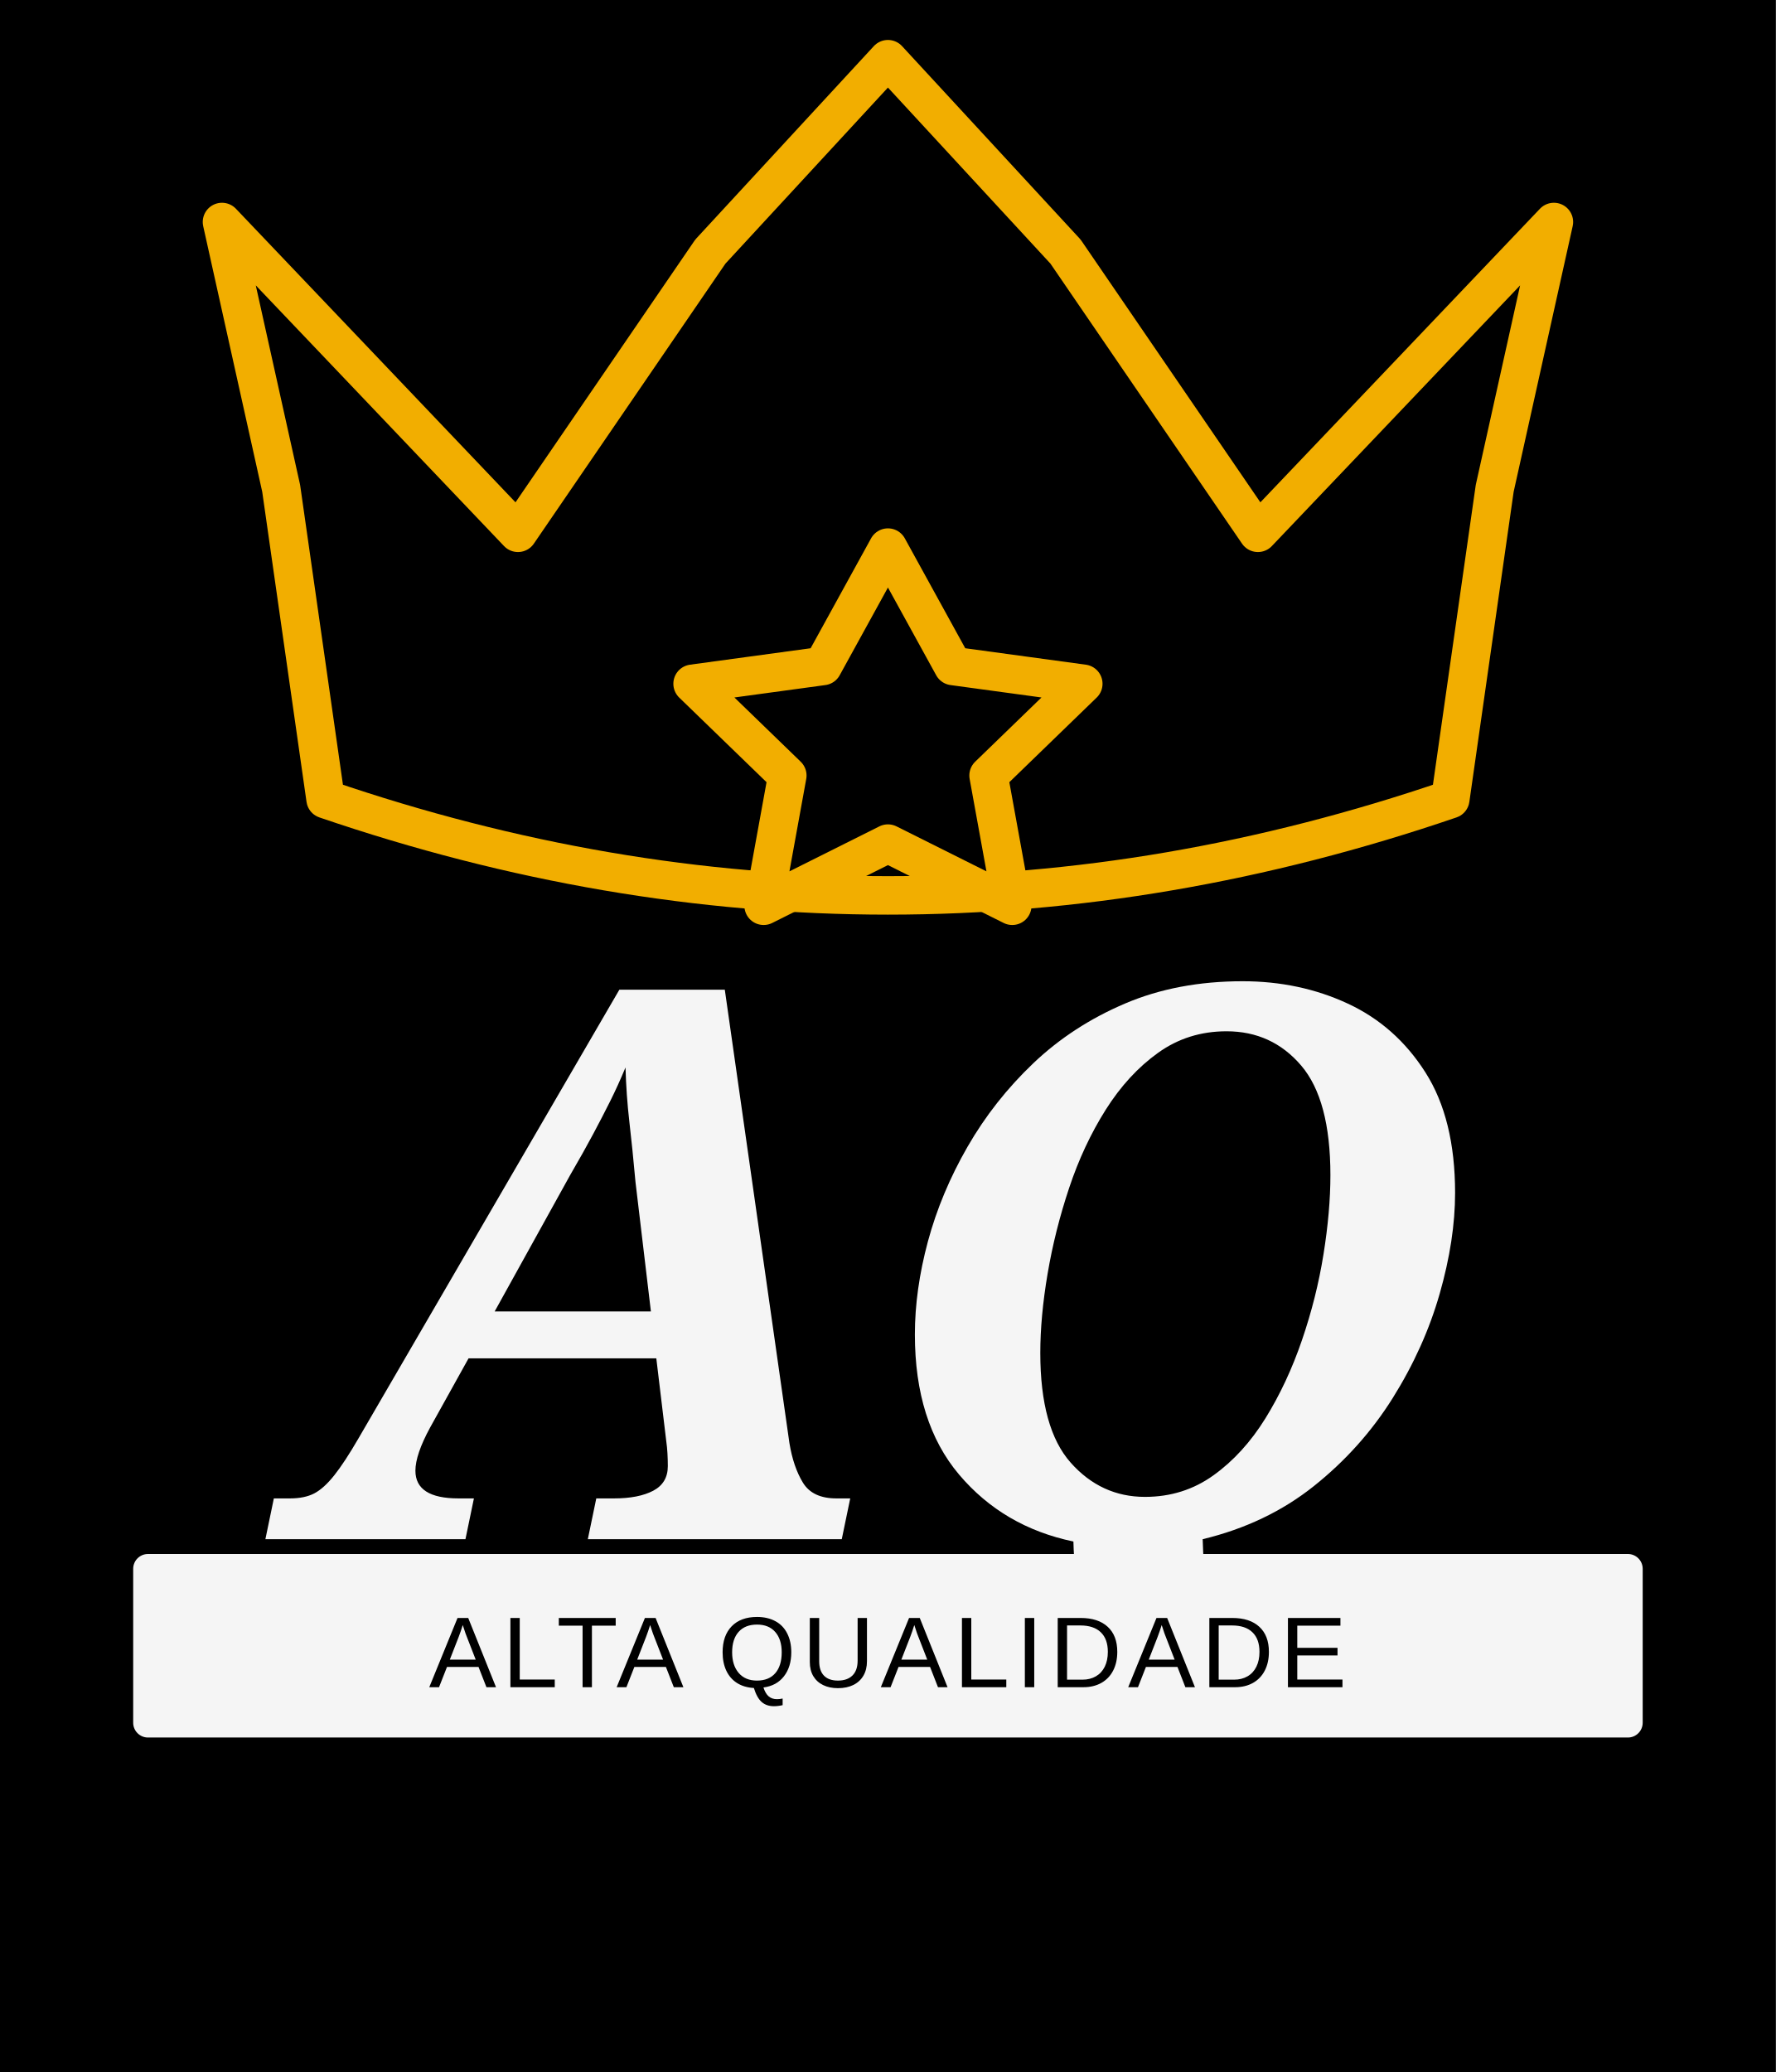
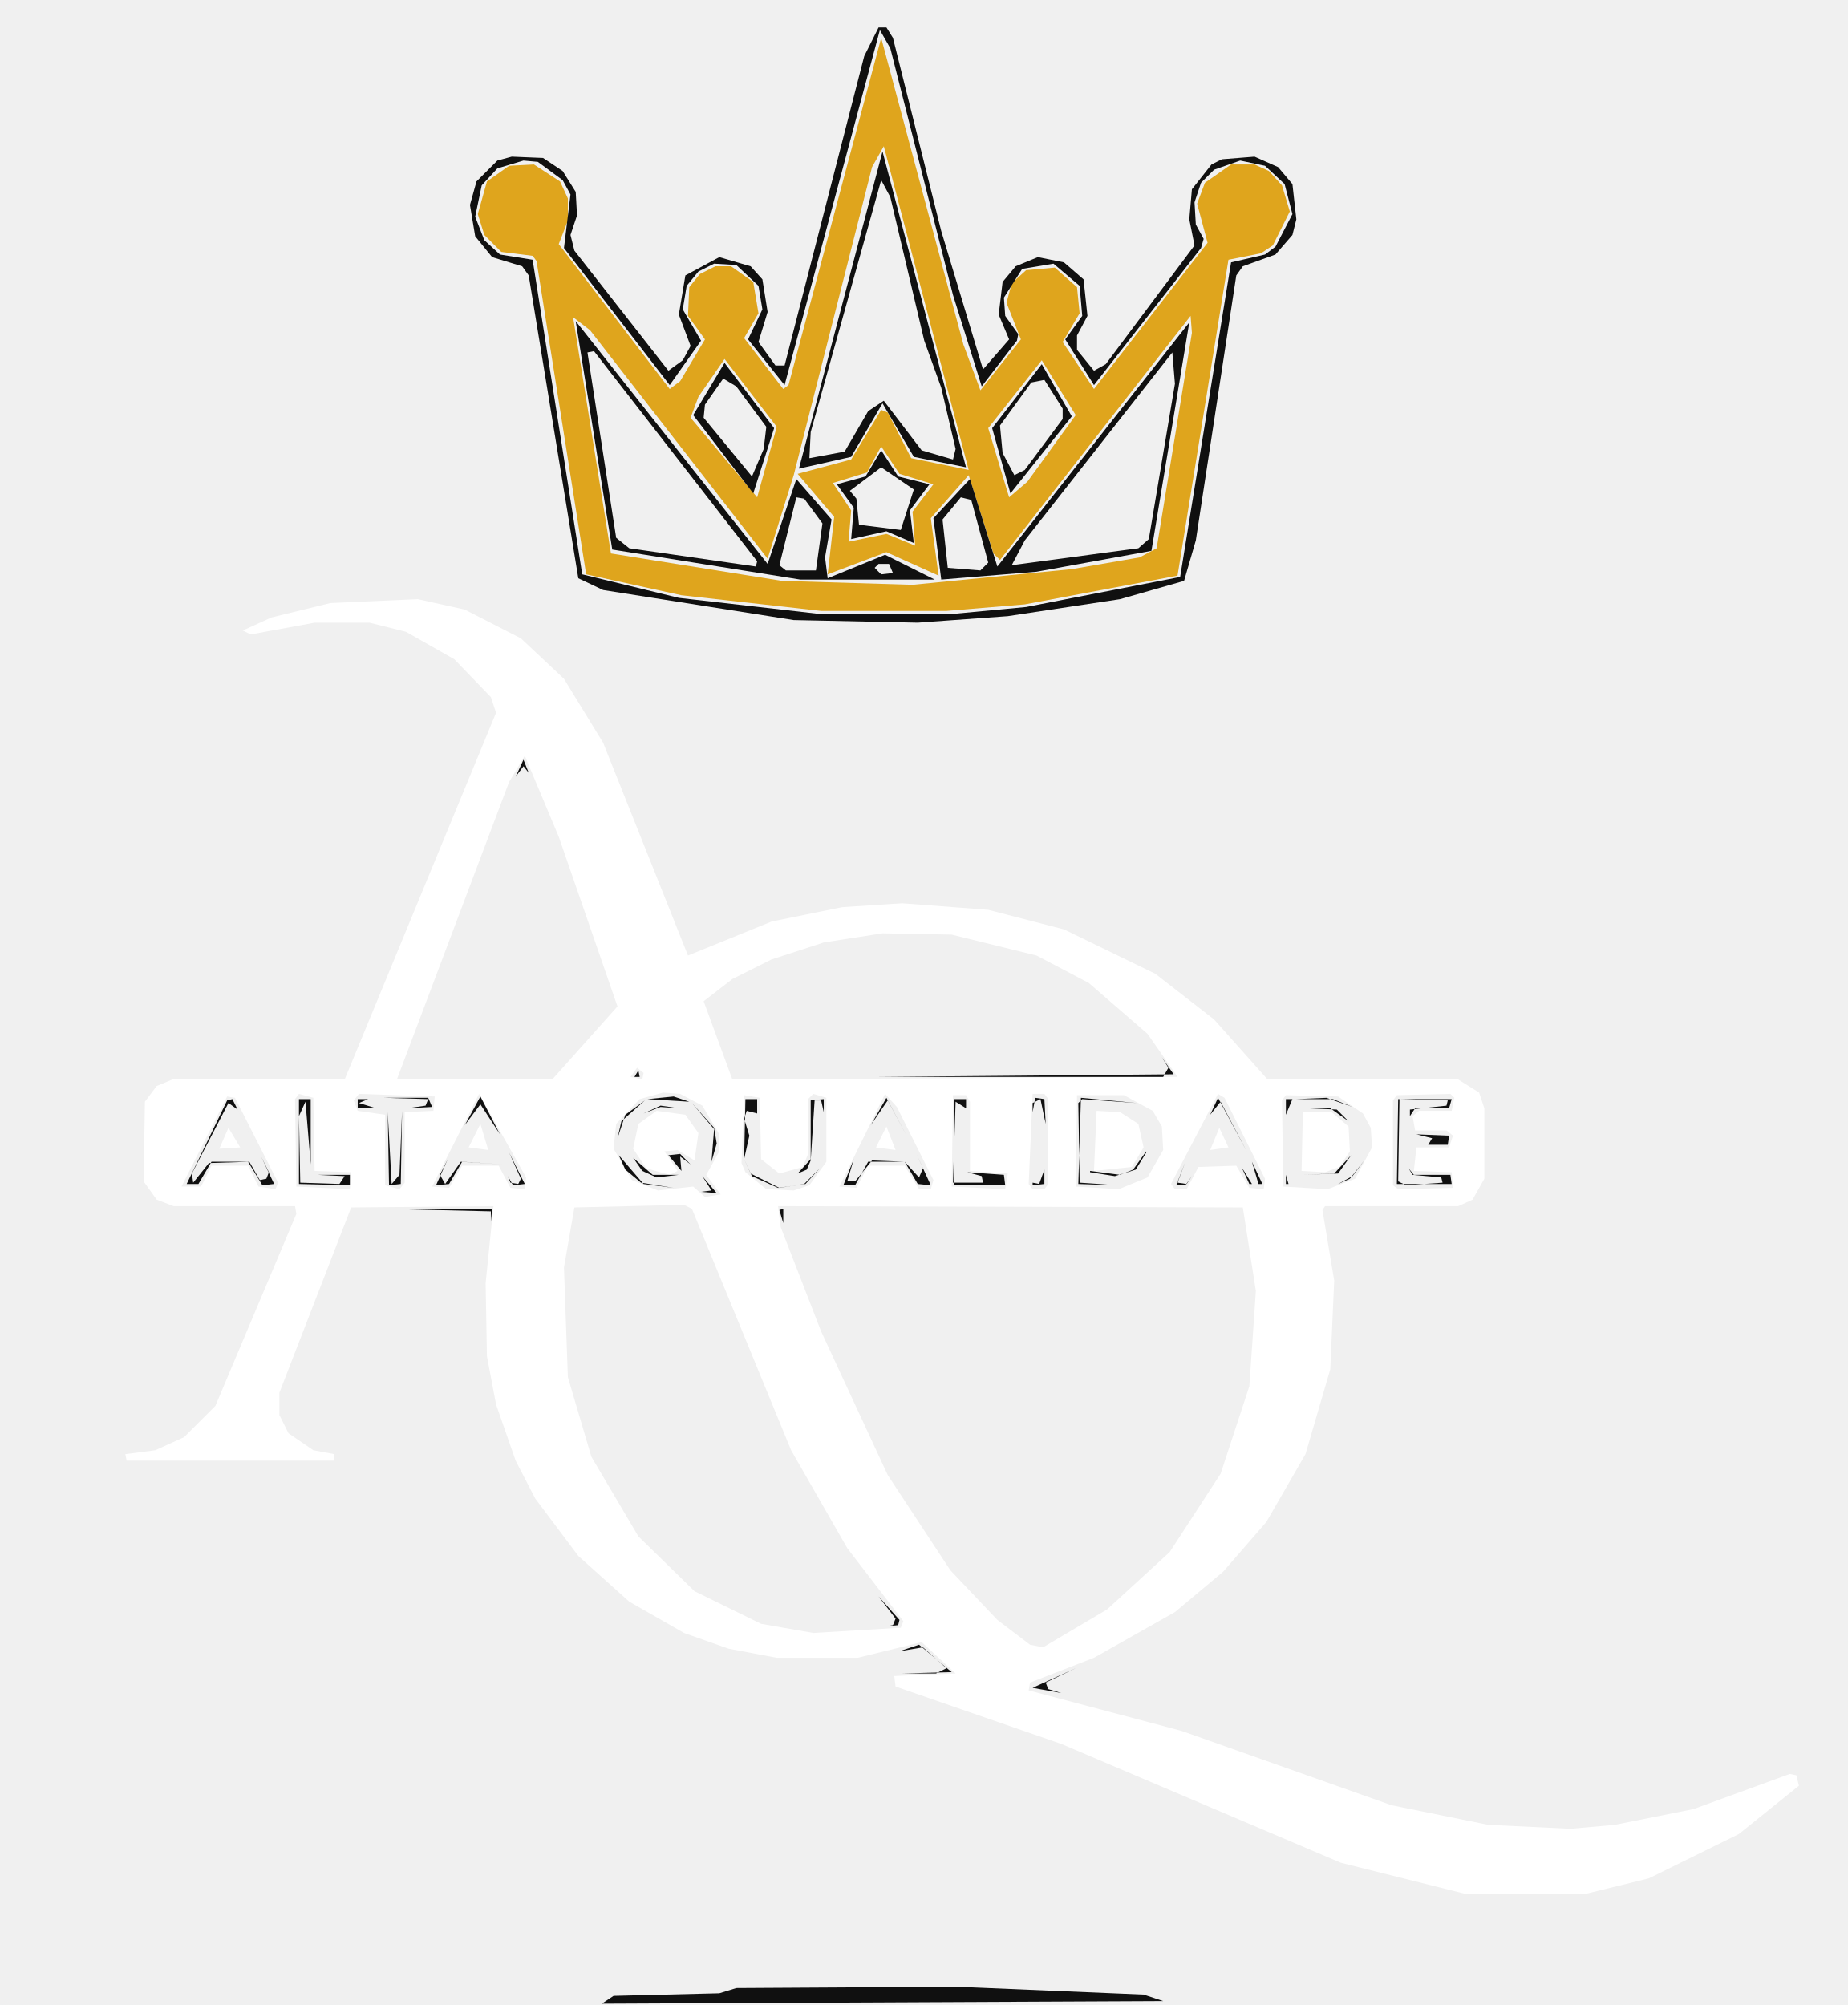
- <svg xmlns="http://www.w3.org/2000/svg" viewBox="0 0 600 700">
-   <rect width="600" height="700" fill="#000" />
-   <g fill="none" stroke="#F2AE00" stroke-width="13" stroke-linejoin="round">
-     <path d="M95 165 75 75l100 105 65-95 60-65 60 65 65 95L525 75l-20 90-15 105q-190 65-380 0Z" />
-     <path d="m300 185 22 40 44 6-32 31 8 44-42-21-42 21 8-44-32-31 44-6Z" />
-   </g>
-   <g fill="#F5F5F5">
-     <text x="300" y="520" text-anchor="middle" font-family="Georgia,serif" font-size="260" font-style="italic" font-weight="bold">AQ</text>
-     <rect x="45" y="525" width="510" height="62" rx="5" />
-     <text x="300" y="570" text-anchor="middle" fill="#000" font-family="Arial,sans-serif" font-size="34" letter-spacing="2">ALTA QUALIDADE</text>
-   </g>
+ <svg xmlns="http://www.w3.org/2000/svg" viewBox="0 0 1415 1536" role="img" aria-label="AQ Alta Qualidade">
+   <path fill="#DFA51D" fill-rule="evenodd" d="M373,139 L366,164 L371,180 L384,193 L408,196 L411,200 L449,440 L522,456 L629,468 L725,468 L785,463 L902,441 L941,199 L966,194 L975,188 L988,162 L982,142 L972,131 L961,126 L943,126 L923,140 L917,156 L925,186 L838,298 L814,262 L827,240 L825,220 L808,205 L786,207 L775,217 L771,232 L782,260 L751,299 L738,264 L675,29 L604,295 L600,298 L570,259 L581,240 L577,216 L560,204 L548,204 L536,210 L528,220 L527,242 L540,260 L521,292 L513,298 L428,187 L435,169 L435,152 L429,139 L409,126 L390,127Z M675,342 L689,363 L715,371 L699,392 L701,418 L679,409 L650,415 L652,391 L638,370 L664,362Z M798,276 L824,318 L787,369 L773,381 L757,328Z M555,275 L595,327 L580,381 L529,320 L535,304Z M439,243 L452,253 L588,428 L608,364 L668,128 L677,112 L742,360 L698,351 L680,316 L675,314 L652,352 L611,363 L639,396 L634,440 L679,423 L719,441 L713,397 L742,364 L761,424 L766,429 L912,242 L913,255 L886,420 L873,427 L821,436 L699,448 L599,445 L468,424Z" />
+   <path fill="#FFFFFF" fill-rule="evenodd" d="M186,483 L192,486 L241,477 L283,477 L311,484 L348,505 L376,534 L380,546 L264,827 L132,827 L120,832 L111,844 L110,905 L120,919 L133,924 L226,924 L227,930 L165,1077 L141,1101 L119,1111 L96,1114 L97,1119 L256,1119 L256,1114 L240,1111 L221,1098 L214,1084 L214,1067 L269,925 L378,924 L372,983 L373,1039 L380,1076 L395,1119 L410,1148 L443,1192 L482,1227 L524,1251 L558,1263 L595,1270 L657,1270 L706,1258 L732,1282 L685,1284 L686,1292 L813,1336 L1027,1427 L1123,1451 L1214,1451 L1263,1439 L1332,1405 L1378,1368 L1376,1360 L1371,1359 L1297,1386 L1237,1398 L1203,1401 L1140,1398 L1066,1383 L905,1326 L788,1295 L789,1289 L838,1270 L900,1235 L937,1204 L970,1166 L1000,1114 L1019,1049 L1022,981 L1013,927 L1015,924 L1117,924 L1128,919 L1137,903 L1137,849 L1133,837 L1117,827 L971,827 L930,781 L885,746 L815,712 L757,697 L691,692 L645,695 L591,706 L527,732 L462,569 L432,520 L399,489 L356,467 L320,459 L253,462 L208,473Z M596,924 L952,925 L962,989 L957,1062 L935,1129 L896,1189 L848,1233 L799,1262 L789,1260 L764,1241 L728,1203 L680,1130 L629,1020 L598,940Z M440,925 L524,923 L530,926 L606,1111 L649,1186 L692,1242 L690,1247 L623,1251 L583,1244 L532,1219 L489,1177 L453,1116 L435,1055 L432,971Z M730,839 L740,839 L743,844 L743,897 L772,899 L770,911 L729,909Z M174,840 L180,841 L213,906 L211,911 L198,909 L190,893 L162,893 L154,909 L139,909Z M175,864 L168,880 L184,879Z M1070,839 L1111,838 L1114,841 L1112,851 L1087,851 L1082,855 L1084,866 L1108,866 L1113,870 L1110,879 L1085,879 L1083,897 L1112,898 L1113,910 L1071,911 L1067,908 L1067,843Z M985,839 L1025,840 L1044,853 L1050,864 L1051,879 L1038,903 L1017,911 L983,909 L982,843Z M998,852 L997,897 L1015,898 L1026,894 L1034,882 L1033,863 L1020,852Z M933,838 L938,841 L969,903 L968,911 L957,910 L947,893 L918,894 L909,911 L900,911 L897,907Z M934,864 L927,881 L941,879Z M825,839 L861,839 L883,851 L890,863 L891,881 L879,902 L857,911 L824,909Z M840,851 L838,897 L867,894 L876,879 L872,861 L858,852Z M791,838 L800,838 L803,842 L803,907 L800,911 L791,911 L788,907Z M678,838 L687,848 L715,904 L713,911 L704,911 L693,893 L665,893 L656,910 L643,909Z M679,863 L671,879 L686,881Z M570,839 L582,841 L583,888 L597,899 L615,894 L619,884 L619,842 L623,838 L633,841 L633,890 L620,908 L608,912 L587,911 L571,898 L568,891Z M367,838 L403,902 L402,911 L391,910 L382,893 L354,893 L344,910 L331,909Z M368,861 L359,879 L374,881Z M275,838 L333,840 L332,851 L310,852 L310,906 L306,911 L295,908 L295,854 L274,851 L271,843Z M229,838 L240,841 L241,897 L269,898 L268,911 L227,909 L226,842Z M490,842 L508,837 L521,838 L538,847 L551,869 L551,882 L541,900 L552,915 L540,917 L531,909 L504,912 L484,904 L470,880 L472,861Z M503,851 L489,861 L485,880 L495,895 L513,900 L519,897 L509,882 L519,881 L532,889 L535,868 L525,854Z M488,818 L493,822 L492,827 L483,825Z M539,767 L561,750 L591,735 L631,722 L676,715 L729,716 L794,732 L834,753 L879,792 L902,825 L561,827Z M402,579 L428,641 L473,771 L423,827 L304,827 L390,599Z" />
+   <path fill="#101010" fill-rule="evenodd" d="M891,1533 L876,1528 L733,1522 L564,1523 L551,1527 L470,1529 L461,1535Z M824,1278 L791,1293 L813,1297 L803,1294 L801,1289Z M689,1265 L707,1262 L725,1278 L717,1282 L691,1282 L729,1281 L704,1260Z M673,1223 L686,1240 L684,1245 L678,1246 L688,1245 L689,1241Z M600,926 L597,927 L600,937Z M291,926 L376,928 L376,936 L377,926Z M540,898 L538,901 L545,912 L537,913 L549,914 L538,901Z M800,896 L796,907 L791,906 L791,897 L791,908 L800,907Z M951,894 L957,907 L967,907 L959,890 L964,907 L959,907Z M908,890 L901,908 L908,908 L913,901 L909,907 L902,906Z M1045,889 L1036,901 L1025,907 L987,907 L985,900 L985,907 L1025,907 L1034,903Z M334,908 L344,907 L354,890 L385,892 L353,890 L341,907 L337,900 L343,888Z M485,887 L492,897 L503,902 L520,900 L500,900Z M1035,885 L1022,899 L998,900 L1025,899Z M474,885 L479,896 L491,906 L516,910 L493,907Z M702,884 L707,895 L704,902 L693,890 L668,889 L655,905 L649,905 L654,888 L646,908 L655,908 L665,890 L693,890 L703,907 L713,908Z M512,885 L522,897 L521,886 L529,892 L536,888 L529,892 L521,884Z M390,883 L399,903 L397,907 L391,906 L389,901 L393,908 L402,907Z M1084,877 L1109,877 L1110,870 L1085,869 L1097,872 L1094,877Z M835,859 L835,898 L854,901 L870,896 L878,883 L878,869 L878,882 L868,896 L858,900 L835,897Z M308,851 L306,900 L300,907 L297,852 L298,908 L307,907Z M1001,849 L1019,849 L1033,859 L1024,850Z M520,849 L506,847 L493,853 L506,848Z M530,845 L547,865 L545,890 L549,876 L547,864Z M494,843 L479,854 L473,872 L476,859Z M990,842 L985,842 L985,854Z M731,842 L731,908 L770,908 L769,900 L741,898 L752,901 L753,906 L730,906 L732,844 L740,849 L740,855 L740,842Z M631,842 L621,843 L621,888 L611,899 L618,896 L621,889 L624,843 L629,843 L631,852Z M174,843 L143,907 L152,907 L162,890 L190,890 L201,908 L210,907 L200,886 L206,898 L204,903 L199,904 L191,890 L160,891 L148,906 L147,899 L175,845 L182,850 L195,876 L178,842Z M1071,842 L1070,907 L1112,907 L1111,900 L1083,900 L1079,895 L1082,900 L1104,902 L1105,906 L1077,908 L1071,905 L1072,842 L1109,843 L1108,847 L1080,850 L1080,855 L1084,849 L1110,849 L1112,842Z M993,842 L1021,842 L1036,848 L1047,864 L1046,887 L1047,864 L1036,848 L1016,841Z M933,841 L927,854 L935,844 L955,882Z M828,841 L826,907 L856,908 L827,906 L826,845 L829,842 L871,845Z M793,841 L791,852 L791,845 L797,842 L801,861 L800,842Z M679,841 L667,862 L680,843 L695,871Z M571,842 L570,888 L576,901 L596,910 L617,907 L628,895 L616,907 L597,910 L575,899 L570,888 L574,870 L570,857 L572,851 L580,853 L580,876 L580,842Z M294,841 L328,842 L326,847 L312,849 L331,848 L328,841Z M274,842 L274,849 L288,849 L275,845 L282,842Z M229,842 L229,907 L268,908 L268,900 L243,900 L264,901 L260,907 L230,906 L229,855 L234,844 L238,892 L238,842Z M496,842 L528,844 L516,840Z M368,840 L356,862 L368,846 L383,869Z M489,820 L486,825 L490,825Z M899,823 L890,810 L895,818 L891,825 L673,825Z M401,582 L395,595 L401,587 L405,592Z M365,139 L360,157 L364,181 L377,197 L400,204 L405,211 L443,443 L462,452 L608,475 L703,477 L772,472 L858,459 L907,445 L916,414 L947,211 L952,204 L977,195 L990,180 L993,168 L990,141 L979,128 L961,120 L936,122 L928,126 L913,145 L911,168 L915,188 L847,279 L838,284 L825,268 L825,257 L833,242 L830,214 L815,201 L795,197 L778,204 L768,216 L765,241 L773,260 L753,283 L721,177 L684,29 L679,21 L673,21 L662,43 L601,280 L594,280 L581,262 L588,239 L584,214 L575,204 L551,197 L525,211 L520,241 L529,265 L523,276 L512,284 L440,192 L437,180 L442,165 L441,147 L431,131 L416,121 L392,120 L381,123Z M369,142 L381,129 L401,123 L412,124 L431,138 L437,149 L432,190 L513,295 L537,261 L523,237 L526,219 L535,208 L547,202 L564,203 L581,219 L584,237 L573,260 L601,295 L674,23 L682,37 L730,226 L752,296 L779,261 L780,256 L770,242 L769,228 L783,206 L807,202 L827,219 L829,242 L816,260 L838,295 L920,190 L922,183 L916,172 L915,155 L920,140 L930,130 L950,123 L969,127 L984,141 L990,164 L977,189 L969,195 L943,201 L904,442 L786,465 L733,470 L625,470 L520,458 L446,440 L408,199 L383,195 L371,184 L364,166Z M675,345 L663,365 L641,371 L654,389 L652,413 L679,407 L700,416 L697,391 L712,371 L688,365Z M675,358 L700,375 L690,406 L658,402 L656,382 L651,376Z M798,279 L760,328 L774,378 L821,319Z M800,291 L814,313 L814,321 L785,360 L777,364 L768,347 L766,326 L790,293Z M555,278 L531,318 L577,378 L593,328Z M554,290 L564,296 L587,327 L585,344 L576,365 L539,320 L540,310Z M911,247 L764,434 L743,367 L715,397 L721,444 L794,438 L882,422Z M736,381 L744,383 L757,431 L751,437 L726,435 L722,398Z M898,270 L900,294 L880,413 L872,420 L775,433 L785,414Z M441,246 L469,421 L613,444 L716,444 L678,425 L634,443 L632,427 L637,398 L610,367 L588,432Z M670,435 L673,432 L681,432 L684,439 L675,440Z M610,381 L616,382 L630,401 L625,437 L602,437 L597,433Z M450,270 L455,269 L580,430 L579,434 L482,420 L472,412Z M676,116 L612,359 L652,350 L676,309 L700,350 L740,358Z M675,138 L682,151 L708,261 L721,297 L732,344 L730,352 L706,345 L677,307 L665,315 L647,346 L620,351 L621,331Z" />
</svg>
